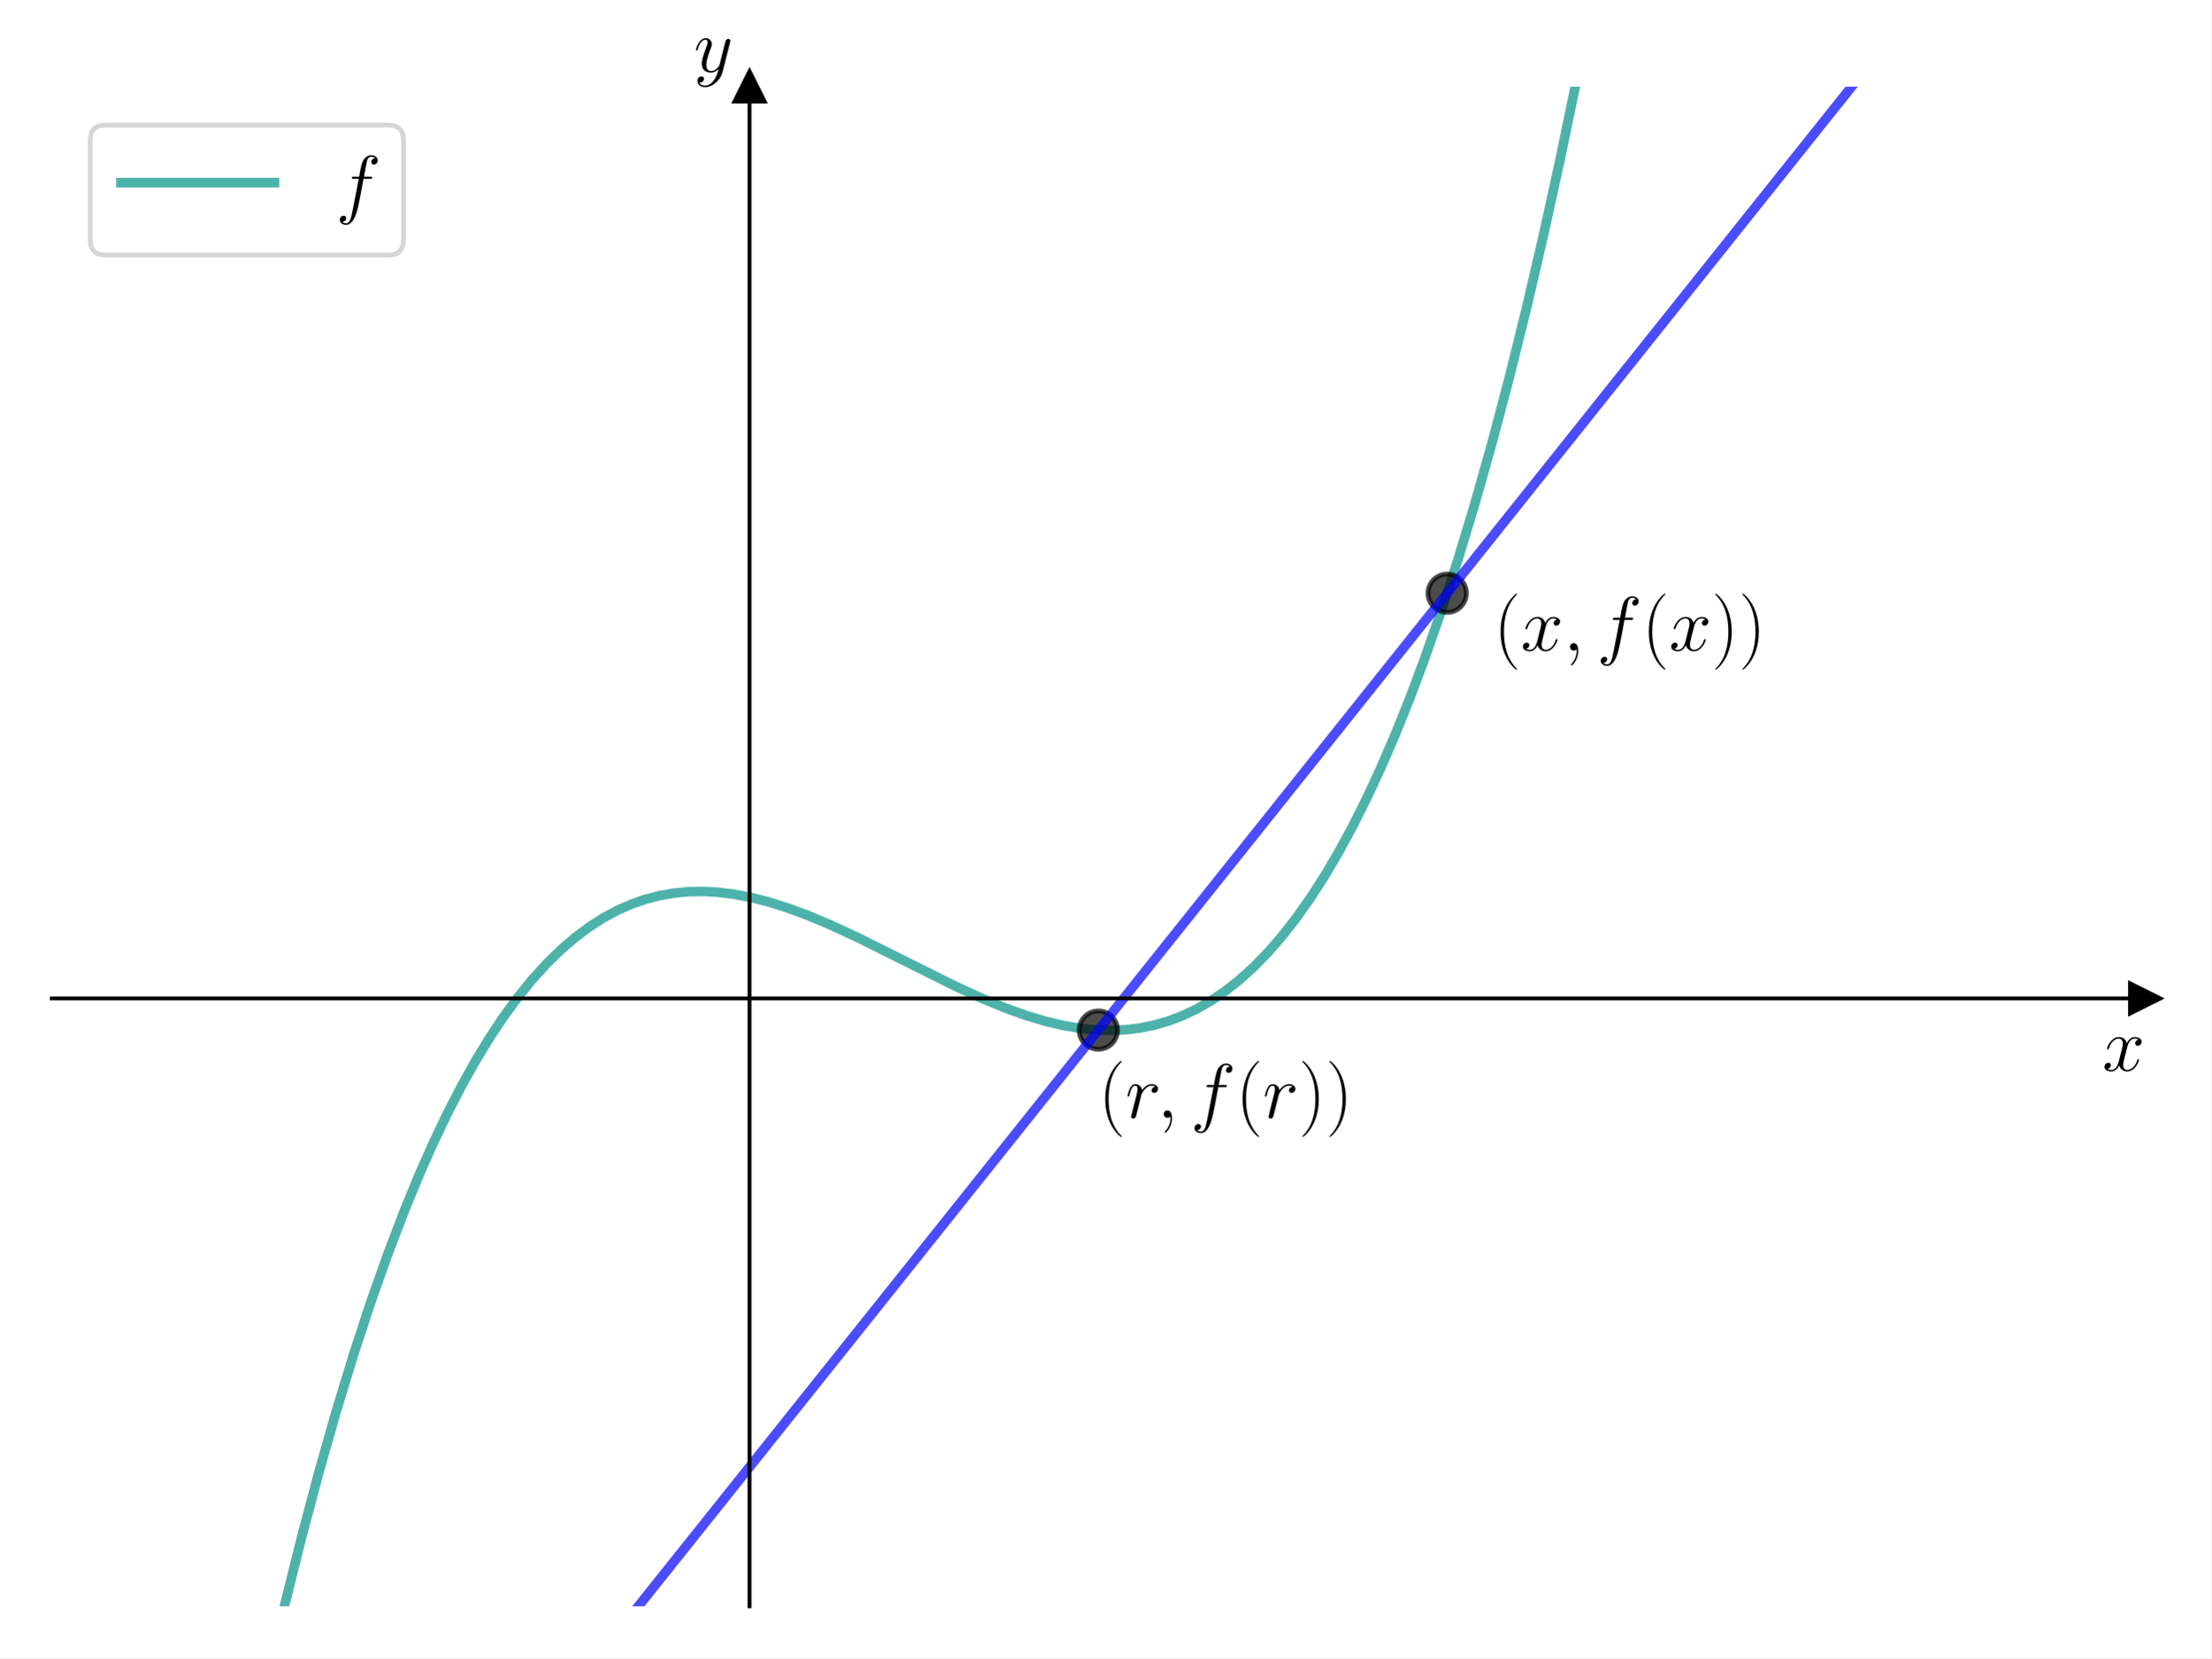
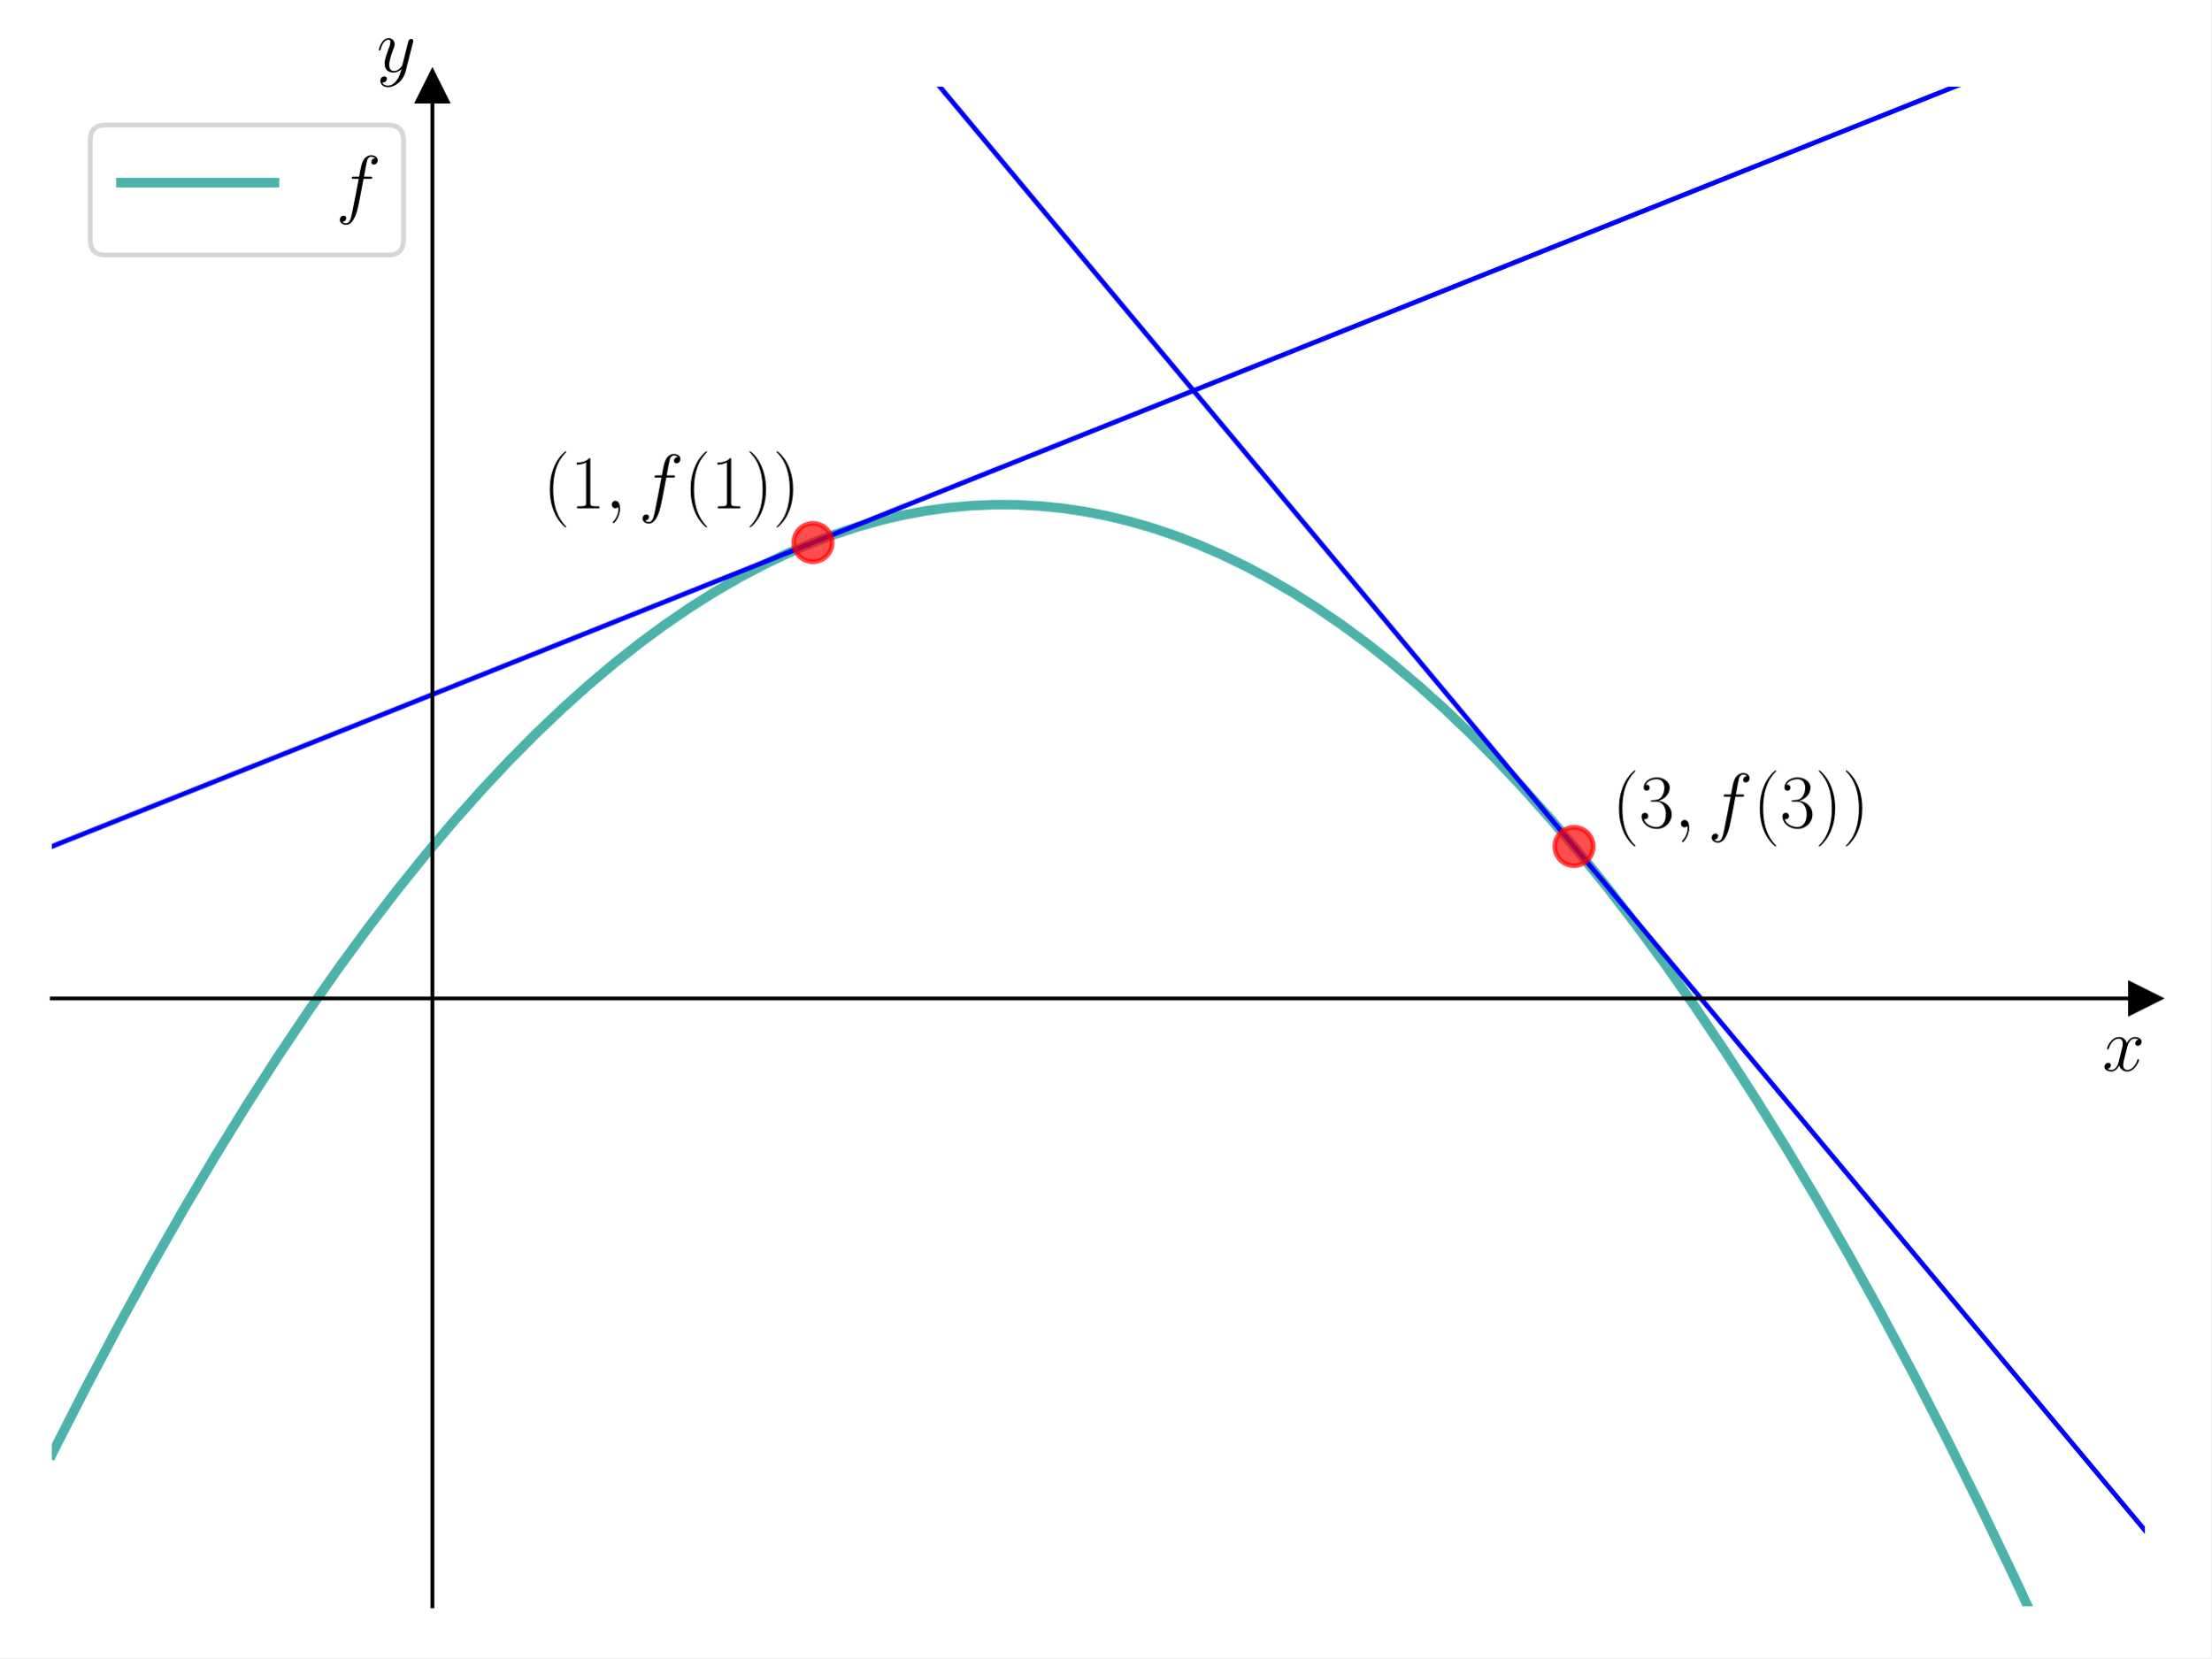
<svg xmlns="http://www.w3.org/2000/svg" xmlns:xlink="http://www.w3.org/1999/xlink" width="460.8pt" height="345.6pt" viewBox="0 0 460.8 345.6" version="1.1">
  <defs>
    <style type="text/css">*{stroke-linejoin: round; stroke-linecap: butt}</style>
  </defs>
  <g id="figure_1">
    <g id="patch_1">
      <path d="M 0 345.6  L 460.8 345.6  L 460.8 0  L 0 0  z " style="fill: #ffffff" />
    </g>
    <g id="axes_1">
      <g id="patch_2">
        <path d="M 10.8 334.8  L 447 334.8  L 447 18.065  L 10.8 18.065  z " style="fill: #ffffff" />
      </g>
      <g id="matplotlib.axis_1">
        <g id="text_1">
          <g transform="translate(438.1306 223.1754) scale(0.16 -0.16)">
            <defs>
              <path id="CMMI12-78" d="M 3034 2606  C 2829 2567 2752 2414 2752 2293  C 2752 2139 2874 2088 2963 2088  C 3155 2088 3290 2254 3290 2427  C 3290 2695 2982 2816 2714 2816  C 2323 2816 2106 2433 2048 2312  C 1901 2816 1504 2816 1389 2816  C 736 2816 390 1980 390 1839  C 390 1814 416 1782 461 1782  C 512 1782 525 1820 538 1846  C 755 2555 1184 2689 1370 2689  C 1658 2689 1715 2420 1715 2267  C 1715 2127 1677 1980 1600 1673  L 1382 798  C 1286 415 1101 64 762 64  C 730 64 570 64 435 147  C 666 192 717 383 717 460  C 717 588 621 664 499 664  C 346 664 179 530 179 326  C 179 57 480 -64 755 -64  C 1062 -64 1280 179 1414 441  C 1517 64 1837 -64 2074 -64  C 2726 -64 3072 773 3072 913  C 3072 945 3046 971 3008 971  C 2950 971 2944 939 2925 888  C 2752 326 2381 64 2093 64  C 1869 64 1747 230 1747 492  C 1747 632 1773 734 1875 1156  L 2099 2024  C 2195 2408 2413 2689 2707 2689  C 2720 2689 2899 2689 3034 2606  z " transform="scale(0.015625)" />
            </defs>
            <use xlink:href="#CMMI12-78" transform="scale(0.996264)" />
          </g>
        </g>
      </g>
      <g id="matplotlib.axis_2">
        <g id="text_2">
-           <g transform="translate(144.5897 14.96506) scale(0.16 -0.16)">
+           <g transform="translate(78.49882 14.96506) scale(0.16 -0.16)">
            <defs>
              <path id="CMMI12-79" d="M 1683 -700  C 1510 -939 1261 -1152 947 -1152  C 870 -1152 563 -1152 467 -889  C 486 -895 518 -895 531 -895  C 723 -895 851 -729 851 -582  C 851 -435 730 -384 634 -384  C 531 -384 307 -458 307 -759  C 307 -1071 582 -1286 947 -1286  C 1587 -1286 2234 -700 2413 6  L 3040 2485  C 3046 2517 3059 2556 3059 2594  C 3059 2689 2982 2753 2886 2753  C 2829 2753 2694 2727 2643 2535  L 2170 658  C 2138 543 2138 530 2086 460  C 1958 281 1747 64 1440 64  C 1082 64 1050 415 1050 588  C 1050 952 1222 1443 1395 1903  C 1466 2088 1504 2178 1504 2305  C 1504 2574 1312 2816 998 2816  C 410 2816 173 1890 173 1839  C 173 1814 198 1782 243 1782  C 301 1782 307 1807 333 1897  C 486 2433 730 2689 979 2689  C 1037 2689 1146 2689 1146 2478  C 1146 2312 1075 2127 979 1884  C 666 1047 666 837 666 683  C 666 77 1101 -64 1421 -64  C 1606 -64 1837 -6 2061 230  L 2067 224  C 1971 -147 1907 -392 1683 -700  z " transform="scale(0.015625)" />
            </defs>
            <use xlink:href="#CMMI12-79" transform="scale(0.996264)" />
          </g>
        </g>
      </g>
      <g id="line2d_1">
        <defs>
-           <path id="m94ba9718bf" d="M 3 0  L -3 -3  L -3 3  z " style="stroke: #000000; stroke-linejoin: miter" />
+           <path id="m868108b177" d="M 3 0  L -3 -3  L -3 3  z " style="stroke: #000000; stroke-linejoin: miter" />
        </defs>
        <g>
-           <use xlink:href="#m94ba9718bf" x="447" y="208.106" style="stroke: #000000; stroke-linejoin: miter" />
+           <use xlink:href="#m868108b177" x="447" y="208.106" style="stroke: #000000; stroke-linejoin: miter" />
        </g>
      </g>
      <g id="line2d_2">
        <defs>
-           <path id="m6ec9ad827a" d="M 0 -3  L -3 3  L 3 3  z " style="stroke: #000000; stroke-linejoin: miter" />
+           <path id="m12122679cd" d="M 0 -3  L -3 3  L 3 3  z " style="stroke: #000000; stroke-linejoin: miter" />
        </defs>
        <g>
-           <use xlink:href="#m6ec9ad827a" x="156.2" y="18.065" style="stroke: #000000; stroke-linejoin: miter" />
+           <use xlink:href="#m12122679cd" x="90.109" y="18.065" style="stroke: #000000; stroke-linejoin: miter" />
        </g>
      </g>
      <g id="line2d_3">
-         <path d="M 56.483 346.6  L 59.444 334.066  L 62.995 319.864  L 66.546 306.543  L 70.096 294.077  L 73.647 282.441  L 77.198 271.612  L 80.748 261.563  L 84.299 252.27  L 87.258 245.086  L 90.217 238.394  L 93.176 232.182  L 96.134 226.434  L 99.093 221.136  L 102.052 216.273  L 105.011 211.832  L 107.97 207.798  L 110.929 204.156  L 113.888 200.891  L 116.847 197.991  L 119.806 195.439  L 122.765 193.222  L 125.723 191.326  L 128.682 189.735  L 131.641 188.436  L 134.6 187.413  L 137.559 186.654  L 140.518 186.142  L 143.477 185.865  L 146.436 185.806  L 149.395 185.953  L 152.945 186.38  L 156.496 187.055  L 160.047 187.956  L 164.189 189.257  L 168.331 190.79  L 173.066 192.776  L 178.983 195.523  L 187.268 199.654  L 199.104 205.559  L 205.022 208.26  L 209.756 210.194  L 213.898 211.672  L 218.041 212.907  L 221.592 213.742  L 225.142 214.346  L 228.693 214.693  L 231.652 214.767  L 234.611 214.632  L 237.57 214.272  L 240.528 213.673  L 243.487 212.82  L 246.446 211.7  L 249.405 210.297  L 252.364 208.598  L 255.323 206.588  L 258.282 204.252  L 261.241 201.576  L 264.2 198.547  L 267.158 195.148  L 270.117 191.366  L 273.076 187.187  L 276.035 182.596  L 278.994 177.578  L 281.953 172.12  L 284.912 166.206  L 287.871 159.823  L 290.83 152.956  L 293.789 145.59  L 296.747 137.712  L 300.298 127.56  L 303.849 116.625  L 307.399 104.88  L 310.95 92.301  L 314.501 78.864  L 318.051 64.543  L 321.602 49.313  L 325.153 33.149  L 328.703 16.027  L 332.047 -1  L 332.047 -1  " clip-path="url(#pc09da91216)" style="fill: none; stroke: #029386; stroke-opacity: 0.7; stroke-width: 2; stroke-linecap: square" />
+         <path d="M 10.8 303.126  L 17.83 289.337  L 24.754 276.243  L 31.571 263.822  L 38.282 252.052  L 44.886 240.912  L 51.384 230.38  L 57.775 220.436  L 64.167 210.903  L 70.451 201.93  L 76.629 193.497  L 82.701 185.584  L 88.666 178.171  L 94.525 171.24  L 100.277 164.771  L 106.029 158.635  L 111.675 152.936  L 117.214 147.658  L 122.646 142.78  L 128.079 138.2  L 133.405 133.999  L 138.624 130.158  L 143.844 126.592  L 148.957 123.365  L 154.07 120.401  L 159.076 117.754  L 164.082 115.359  L 168.982 113.26  L 173.882 111.403  L 178.676 109.82  L 183.469 108.468  L 188.263 107.348  L 193.056 106.459  L 197.743 105.813  L 202.43 105.389  L 207.117 105.186  L 211.804 105.204  L 216.49 105.444  L 221.177 105.905  L 225.864 106.587  L 230.551 107.49  L 235.344 108.642  L 240.138 110.026  L 244.931 111.642  L 249.725 113.489  L 254.625 115.616  L 259.525 117.984  L 264.531 120.654  L 269.537 123.577  L 274.65 126.822  L 279.763 130.33  L 284.983 134.184  L 290.202 138.311  L 295.528 142.806  L 300.961 147.684  L 306.393 152.86  L 311.932 158.444  L 317.578 164.453  L 323.33 170.905  L 329.082 177.691  L 334.941 184.945  L 340.906 192.685  L 346.978 200.932  L 353.156 209.705  L 359.44 219.024  L 365.725 228.74  L 372.116 239.029  L 378.614 249.911  L 385.218 261.408  L 391.929 273.539  L 398.746 286.328  L 405.67 299.795  L 412.701 313.964  L 419.837 328.857  L 427.081 344.496  L 428.037 346.6  L 428.037 346.6  " clip-path="url(#pc2474291ef)" style="fill: none; stroke: #029386; stroke-opacity: 0.7; stroke-width: 2; stroke-linecap: square" />
      </g>
      <g id="line2d_4">
-         <defs>
-           <path id="md5a8ff41e4" d="M 0 4  C 1.061 4 2.078 3.579 2.828 2.828  C 3.579 2.078 4 1.061 4 0  C 4 -1.061 3.579 -2.078 2.828 -2.828  C 2.078 -3.579 1.061 -4 0 -4  C -1.061 -4 -2.078 -3.579 -2.828 -2.828  C -3.579 -2.078 -4 -1.061 -4 0  C -4 1.061 -3.579 2.078 -2.828 2.828  C -2.078 3.579 -1.061 4 0 4  z " style="stroke: #000000; stroke-opacity: 0.7" />
-         </defs>
-         <g clip-path="url(#pc09da91216)">
-           <use xlink:href="#md5a8ff41e4" x="228.9" y="214.704" style="fill-opacity: 0.7; stroke: #000000; stroke-opacity: 0.7" />
-         </g>
+         <path d="M 10.257 176.649  L 447.504 2.027  L 447.504 2.027  " clip-path="url(#pc2474291ef)" style="fill: none; stroke: #0000ff; stroke-linecap: square" />
      </g>
      <g id="line2d_5">
-         <g clip-path="url(#pc09da91216)">
-           <use xlink:href="#md5a8ff41e4" x="301.6" y="123.643" style="fill-opacity: 0.7; stroke: #000000; stroke-opacity: 0.7" />
+         <defs>
+           <path id="md064650903" d="M 0 4  C 1.061 4 2.078 3.579 2.828 2.828  C 3.579 2.078 4 1.061 4 0  C 4 -1.061 3.579 -2.078 2.828 -2.828  C 2.078 -3.579 1.061 -4 0 -4  C -1.061 -4 -2.078 -3.579 -2.828 -2.828  C -3.579 -2.078 -4 -1.061 -4 0  C -4 1.061 -3.579 2.078 -2.828 2.828  C -2.078 3.579 -1.061 4 0 4  z " style="stroke: #ff0000; stroke-opacity: 0.7" />
+         </defs>
+         <g clip-path="url(#pc2474291ef)">
+           <use xlink:href="#md064650903" x="169.418" y="113.085" style="fill: #ff0000; fill-opacity: 0.7; stroke: #ff0000; stroke-opacity: 0.7" />
        </g>
      </g>
      <g id="line2d_6">
-         <path d="M 123.6 346.6  L 401.11 -1  L 401.11 -1  " clip-path="url(#pc09da91216)" style="fill: none; stroke: #0000ff; stroke-opacity: 0.7; stroke-width: 2; stroke-linecap: square" />
+         <path d="M 179.942 -1  L 447.504 319.567  L 447.504 319.567  " clip-path="url(#pc2474291ef)" style="fill: none; stroke: #0000ff; stroke-linecap: square" />
+       </g>
+       <g id="line2d_7">
+         <g clip-path="url(#pc2474291ef)">
+           <use xlink:href="#md064650903" x="328.036" y="176.432" style="fill: #ff0000; fill-opacity: 0.7; stroke: #ff0000; stroke-opacity: 0.7" />
+         </g>
      </g>
      <g id="patch_3">
-         <path d="M 156.2 334.8  L 156.2 18.065  " style="fill: none; stroke: #000000; stroke-width: 0.8; stroke-linejoin: miter; stroke-linecap: square" />
+         <path d="M 90.109 334.8  L 90.109 18.065  " style="fill: none; stroke: #000000; stroke-width: 0.8; stroke-linejoin: miter; stroke-linecap: square" />
      </g>
      <g id="patch_4">
        <path d="M 447 334.8  L 447 18.065  " style="fill: none" />
      </g>
      <g id="patch_5">
        <path d="M 10.8 208.106  L 447 208.106  " style="fill: none; stroke: #000000; stroke-width: 0.8; stroke-linejoin: miter; stroke-linecap: square" />
      </g>
      <g id="patch_6">
        <path d="M 10.8 18.065  L 447 18.065  " style="fill: none" />
      </g>
      <g id="text_3">
-         <g transform="translate(228.9 232.9943) scale(0.16 -0.16)">
+         <g transform="translate(113.1436 105.9328) scale(0.16 -0.16)">
          <defs>
            <path id="CMR17-28" d="M 1958 -1561  C 1958 -1555 1958 -1542 1939 -1523  C 1645 -1224 858 -407 858 1581  C 858 3569 1632 4379 1946 4697  C 1946 4704 1958 4717 1958 4736  C 1958 4755 1939 4768 1914 4768  C 1843 4768 1299 4296 986 3594  C 666 2887 576 2199 576 1588  C 576 1128 621 351 1005 -471  C 1312 -1135 1837 -1600 1914 -1600  C 1946 -1600 1958 -1587 1958 -1561  z " transform="scale(0.015625)" />
-             <path id="CMMI12-72" d="M 2490 2612  C 2291 2574 2189 2433 2189 2293  C 2189 2139 2310 2088 2400 2088  C 2579 2088 2726 2242 2726 2433  C 2726 2638 2528 2816 2208 2816  C 1952 2816 1658 2701 1389 2312  C 1344 2650 1088 2816 832 2816  C 582 2816 454 2625 378 2484  C 269 2254 173 1871 173 1839  C 173 1814 198 1782 243 1782  C 294 1782 301 1788 339 1935  C 435 2318 557 2689 813 2689  C 966 2689 1011 2580 1011 2395  C 1011 2254 947 2005 902 1807  L 723 1118  C 698 996 627 709 595 594  C 550 428 480 128 480 96  C 480 6 550 -64 646 -64  C 717 -64 838 -19 877 109  C 896 160 1133 1124 1171 1271  C 1203 1411 1242 1546 1274 1686  C 1299 1775 1325 1878 1344 1961  C 1363 2018 1536 2331 1696 2472  C 1773 2542 1939 2689 2202 2689  C 2304 2689 2406 2670 2490 2612  z " transform="scale(0.015625)" />
+             <path id="CMR17-31" d="M 1702 4058  C 1702 4192 1696 4192 1606 4192  C 1357 3916 979 3827 621 3827  C 602 3827 570 3827 563 3808  C 557 3795 557 3782 557 3648  C 755 3648 1088 3686 1344 3839  L 1344 461  C 1344 236 1331 160 781 160  L 589 160  L 589 0  C 896 0 1216 0 1523 0  C 1830 0 2150 0 2458 0  L 2458 160  L 2266 160  C 1715 160 1702 230 1702 458  L 1702 4058  z " transform="scale(0.015625)" />
            <path id="CMMI12-3b" d="M 1248 -31  C 1248 343 1126 619 864 619  C 659 619 557 453 557 313  C 557 172 653 0 870 0  C 954 0 1024 26 1082 83  C 1094 96 1101 96 1107 96  C 1120 96 1120 5 1120 -27  C 1120 -240 1082 -659 710 -1080  C 640 -1157 640 -1170 640 -1183  C 640 -1216 672 -1248 704 -1248  C 755 -1248 1248 -771 1248 -31  z " transform="scale(0.015625)" />
            <path id="CMMI12-66" d="M 2854 2566  C 2982 2566 3034 2566 3034 2688  C 3034 2752 2982 2752 2867 2752  L 2349 2752  C 2470 3429 2560 3897 2611 4107  C 2650 4265 2784 4416 2950 4416  C 3085 4416 3219 4358 3283 4298  C 3034 4272 2957 4082 2957 3969  C 2957 3837 3053 3759 3174 3759  C 3302 3759 3494 3870 3494 4119  C 3494 4393 3226 4544 2944 4544  C 2669 4544 2400 4334 2272 4078  C 2157 3848 2093 3611 1946 2752  L 1517 2752  C 1395 2752 1331 2752 1331 2637  C 1331 2566 1370 2566 1498 2566  L 1907 2566  C 1792 1976 1530 542 1382 -137  C 1274 -689 1178 -1152 858 -1152  C 838 -1152 653 -1152 538 -1031  C 864 -1005 864 -726 864 -720  C 864 -593 768 -517 646 -517  C 518 -517 326 -625 326 -867  C 326 -1140 608 -1280 858 -1280  C 1510 -1280 1779 -118 1850 199  C 1965 688 2278 2376 2310 2566  L 2854 2566  z " transform="scale(0.015625)" />
            <path id="CMR17-29" d="M 1683 1581  C 1683 2040 1638 2817 1254 3639  C 947 4303 422 4768 346 4768  C 326 4768 301 4761 301 4729  C 301 4717 307 4710 314 4697  C 621 4378 1402 3568 1402 1584  C 1402 -407 627 -1217 314 -1537  C 307 -1549 301 -1556 301 -1568  C 301 -1600 326 -1600 346 -1600  C 416 -1600 960 -1128 1274 -426  C 1594 281 1683 969 1683 1581  z " transform="scale(0.015625)" />
          </defs>
          <use xlink:href="#CMR17-28" transform="scale(0.996264)" />
-           <use xlink:href="#CMMI12-72" transform="translate(35.28077 0) scale(0.996264)" />
-           <use xlink:href="#CMMI12-3b" transform="translate(76.53194 0) scale(0.996264)" />
-           <use xlink:href="#CMMI12-66" transform="translate(120.2335 0) scale(0.996264)" />
-           <use xlink:href="#CMR17-28" transform="translate(178.9538 0) scale(0.996264)" />
-           <use xlink:href="#CMMI12-72" transform="translate(214.2346 0) scale(0.996264)" />
-           <use xlink:href="#CMR17-29" transform="translate(260.9052 0) scale(0.996264)" />
-           <use xlink:href="#CMR17-29" transform="translate(296.186 0) scale(0.996264)" />
+           <use xlink:href="#CMR17-31" transform="translate(35.28077 0) scale(0.996264)" />
+           <use xlink:href="#CMMI12-3b" transform="translate(80.97124 0) scale(0.996264)" />
+           <use xlink:href="#CMMI12-66" transform="translate(124.6728 0) scale(0.996264)" />
+           <use xlink:href="#CMR17-28" transform="translate(183.3931 0) scale(0.996264)" />
+           <use xlink:href="#CMR17-31" transform="translate(218.6739 0) scale(0.996264)" />
+           <use xlink:href="#CMR17-29" transform="translate(264.3644 0) scale(0.996264)" />
+           <use xlink:href="#CMR17-29" transform="translate(299.6451 0) scale(0.996264)" />
        </g>
      </g>
      <g id="text_4">
-         <g transform="translate(311.2933 135.5982) scale(0.16 -0.16)">
+         <g transform="translate(335.9673 172.4472) scale(0.16 -0.16)">
+           <defs>
+             <path id="CMR17-33" d="M 1414 2157  C 1984 2157 2234 1662 2234 1090  C 2234 320 1824 25 1453 25  C 1114 25 563 194 390 693  C 422 680 454 680 486 680  C 640 680 755 782 755 948  C 755 1133 614 1216 486 1216  C 378 1216 211 1165 211 926  C 211 335 787 -128 1466 -128  C 2176 -128 2720 430 2720 1085  C 2720 1707 2208 2157 1600 2227  C 2086 2328 2554 2756 2554 3329  C 2554 3820 2048 4179 1472 4179  C 890 4179 378 3829 378 3329  C 378 3110 544 3072 627 3072  C 762 3072 877 3155 877 3321  C 877 3486 762 3569 627 3569  C 602 3569 570 3569 544 3557  C 730 3959 1235 4032 1459 4032  C 1683 4032 2106 3925 2106 3320  C 2106 3143 2080 2828 1862 2550  C 1670 2304 1453 2304 1242 2284  C 1210 2284 1062 2269 1037 2269  C 992 2263 966 2257 966 2208  C 966 2163 973 2157 1101 2157  L 1414 2157  z " transform="scale(0.015625)" />
+           </defs>
          <use xlink:href="#CMR17-28" transform="scale(0.996264)" />
-           <use xlink:href="#CMMI12-78" transform="translate(35.28077 0) scale(0.996264)" />
-           <use xlink:href="#CMMI12-3b" transform="translate(90.71483 0) scale(0.996264)" />
-           <use xlink:href="#CMMI12-66" transform="translate(134.4164 0) scale(0.996264)" />
-           <use xlink:href="#CMR17-28" transform="translate(193.1367 0) scale(0.996264)" />
-           <use xlink:href="#CMMI12-78" transform="translate(228.4175 0) scale(0.996264)" />
-           <use xlink:href="#CMR17-29" transform="translate(283.8515 0) scale(0.996264)" />
-           <use xlink:href="#CMR17-29" transform="translate(319.1323 0) scale(0.996264)" />
+           <use xlink:href="#CMR17-33" transform="translate(35.28077 0) scale(0.996264)" />
+           <use xlink:href="#CMMI12-3b" transform="translate(80.97124 0) scale(0.996264)" />
+           <use xlink:href="#CMMI12-66" transform="translate(124.6728 0) scale(0.996264)" />
+           <use xlink:href="#CMR17-28" transform="translate(183.3931 0) scale(0.996264)" />
+           <use xlink:href="#CMR17-33" transform="translate(218.6739 0) scale(0.996264)" />
+           <use xlink:href="#CMR17-29" transform="translate(264.3644 0) scale(0.996264)" />
+           <use xlink:href="#CMR17-29" transform="translate(299.6451 0) scale(0.996264)" />
        </g>
      </g>
      <g id="legend_1">
        <g id="patch_7">
          <path d="M 22 53.164  L 80.893 53.164  Q 84.093 53.164 84.093 49.964  L 84.093 29.265  Q 84.093 26.065 80.893 26.065  L 22 26.065  Q 18.8 26.065 18.8 29.265  L 18.8 49.964  Q 18.8 53.164 22 53.164  z " style="fill: #ffffff; opacity: 0.8; stroke: #cccccc; stroke-linejoin: miter" />
        </g>
-         <g id="line2d_7">
+         <g id="line2d_8">
          <path d="M 25.2 38.065  L 41.2 38.065  L 57.2 38.065  " style="fill: none; stroke: #029386; stroke-opacity: 0.7; stroke-width: 2; stroke-linecap: square" />
        </g>
        <g id="text_5">
          <g transform="translate(70 43.66453) scale(0.16 -0.16)">
            <use xlink:href="#CMMI12-66" transform="scale(0.996264)" />
          </g>
        </g>
      </g>
    </g>
  </g>
  <defs>
-     <clipPath id="pc09da91216">
+     <clipPath id="pc2474291ef">
      <rect x="10.8" y="18.065" width="436.2" height="316.735" />
    </clipPath>
  </defs>
</svg>
